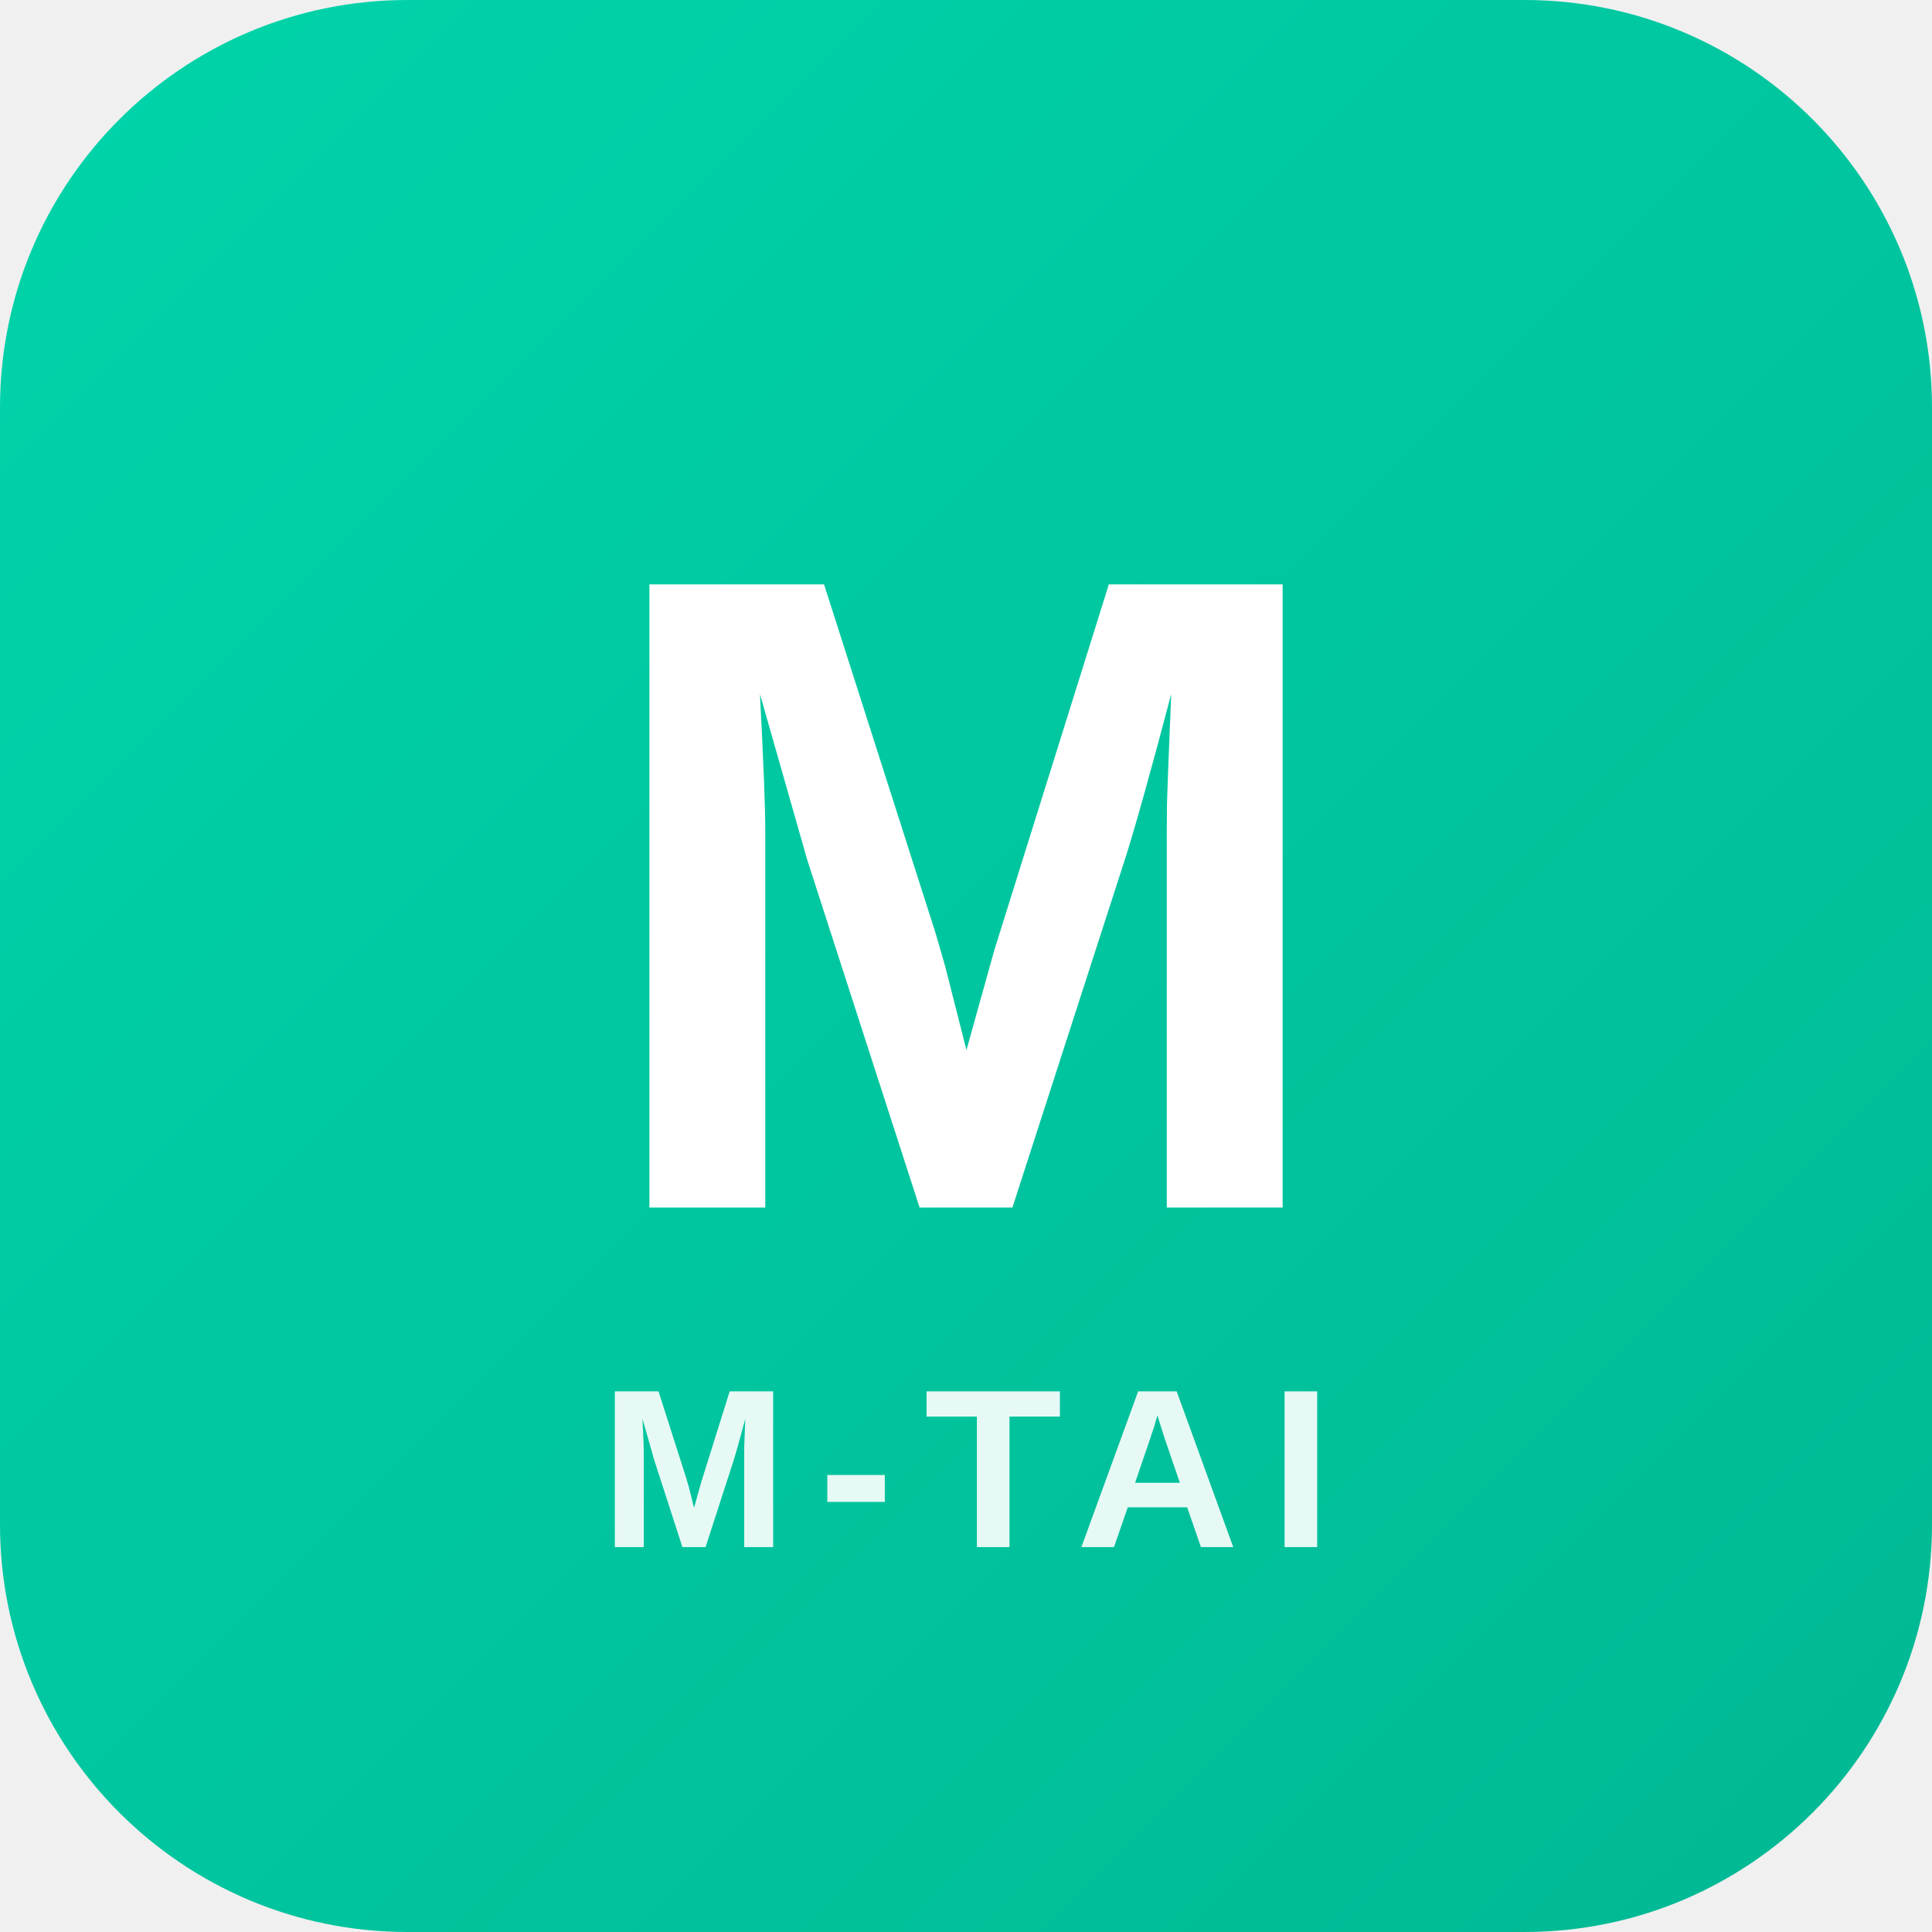
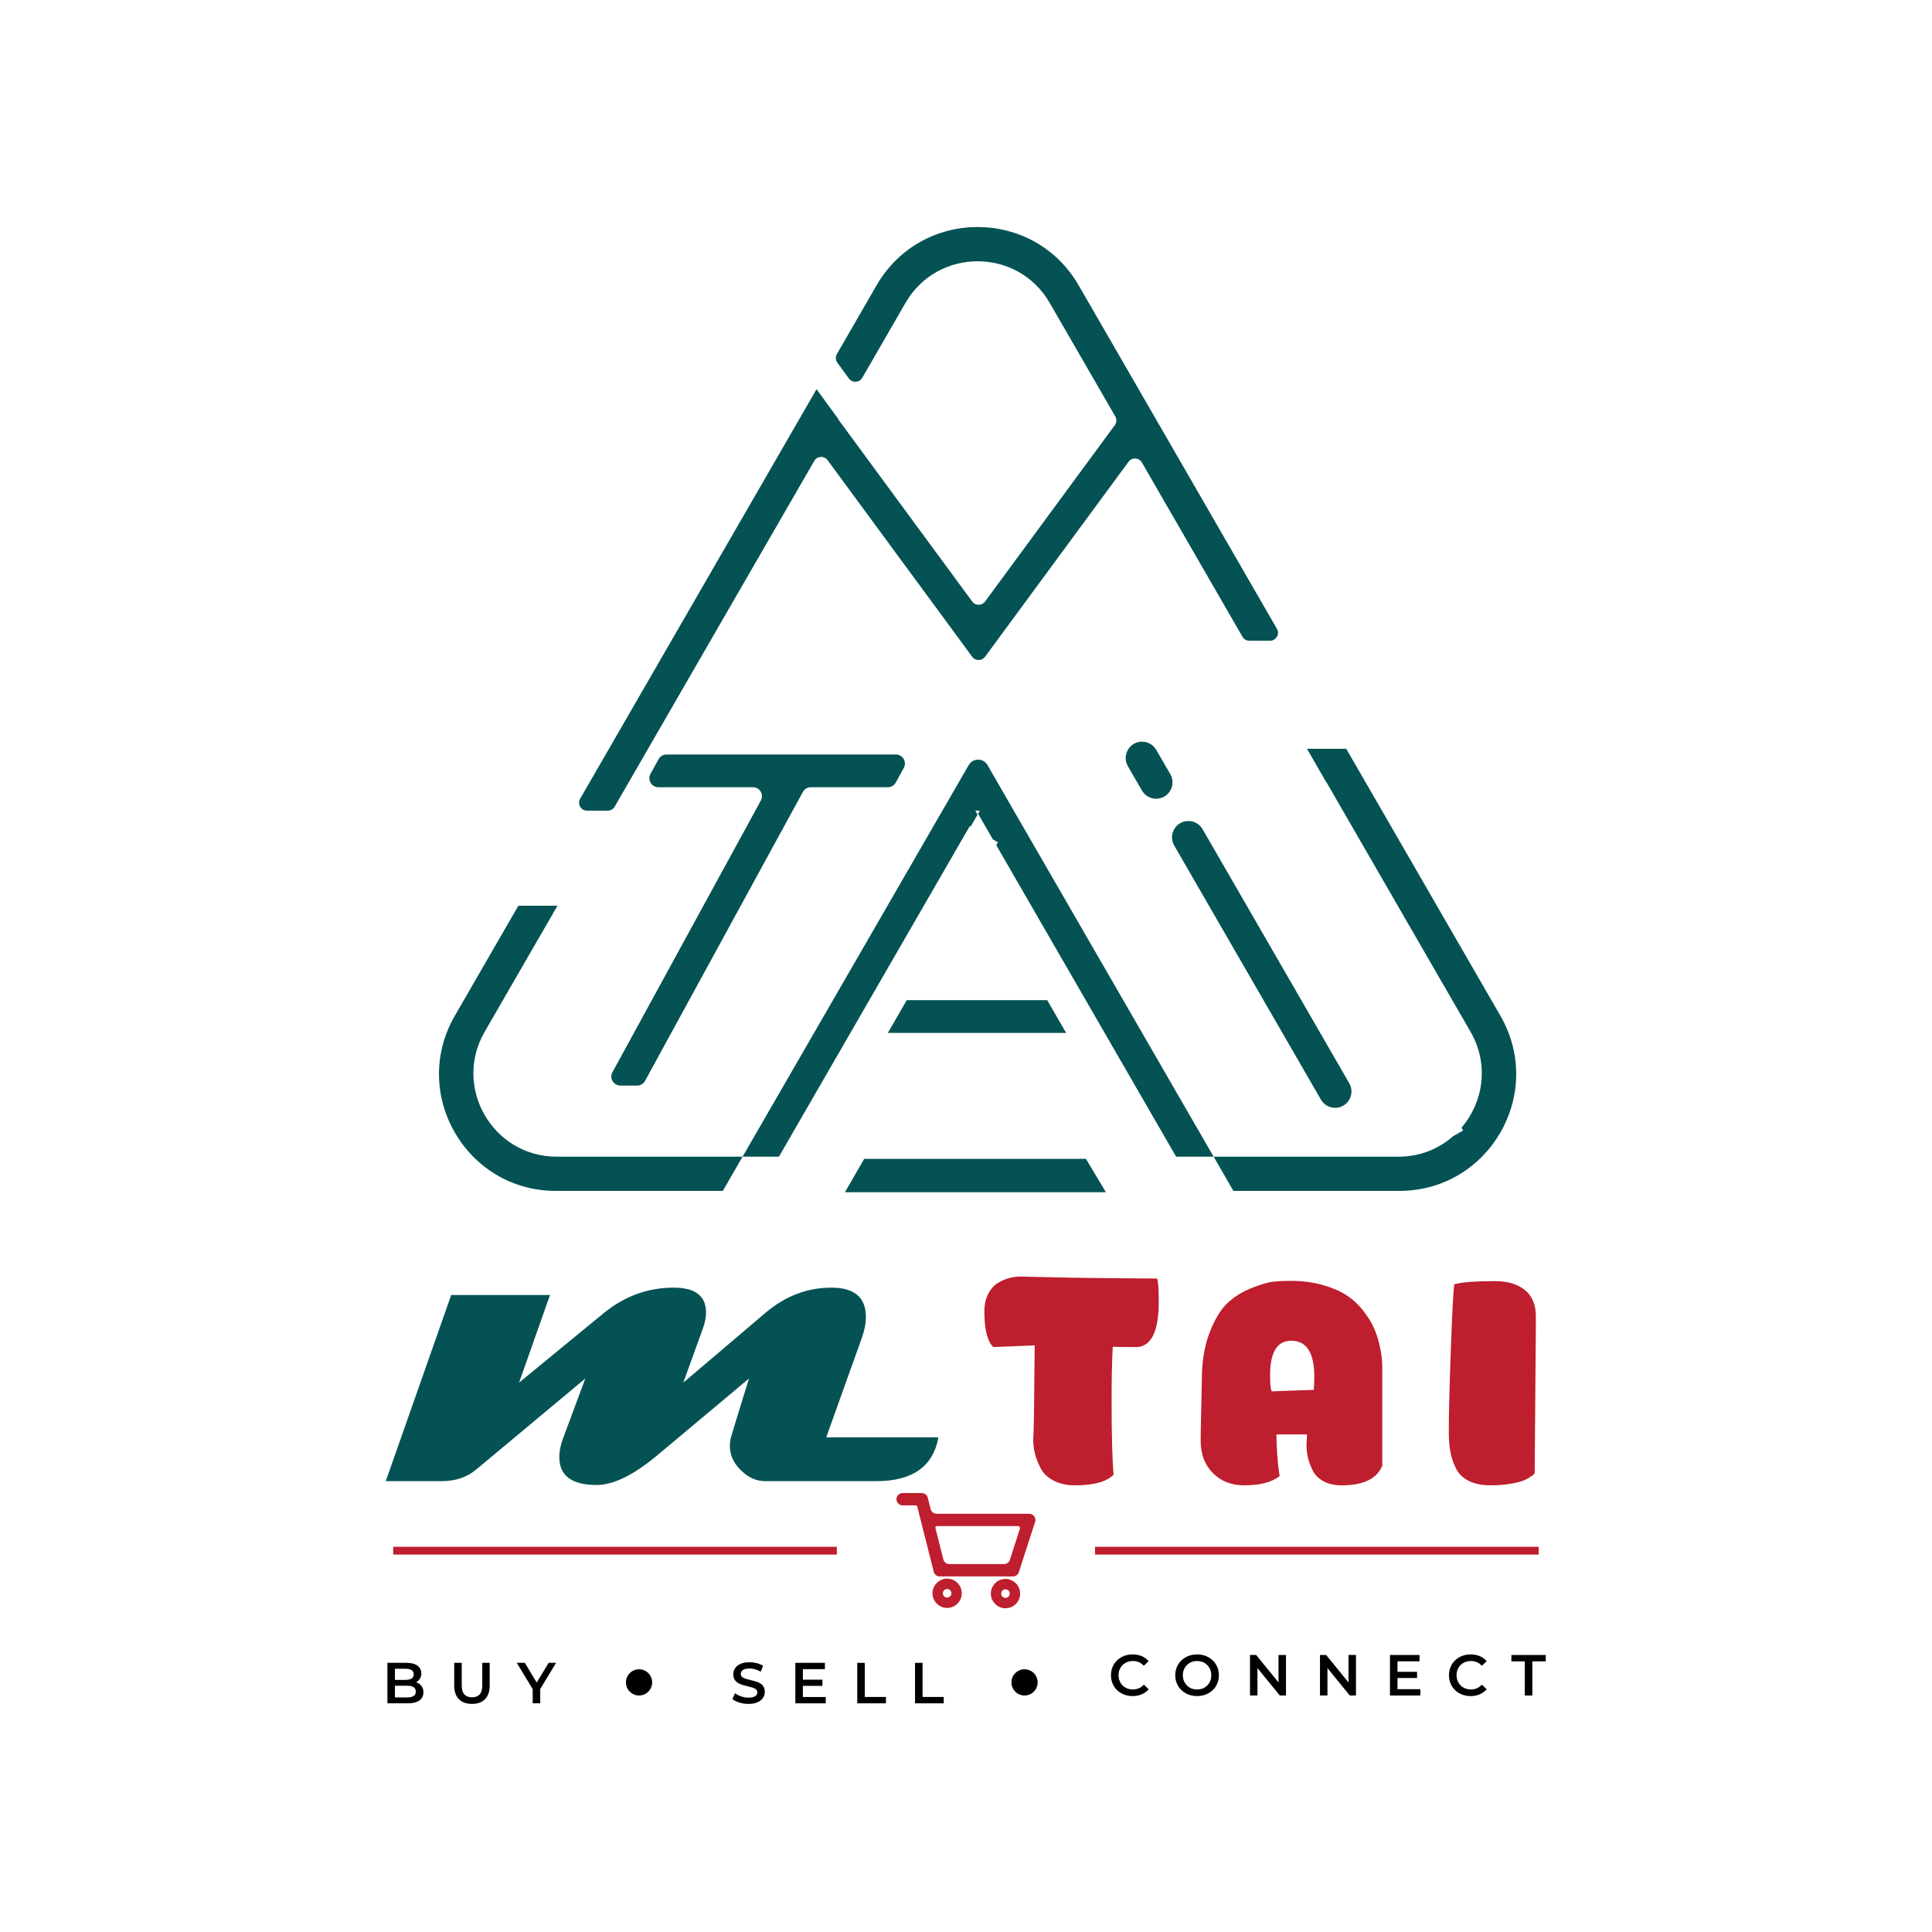
- <svg xmlns="http://www.w3.org/2000/svg" width="512" height="512" viewBox="0 0 512 512">
-   <defs>
-     <linearGradient id="bg" x1="0%" y1="0%" x2="100%" y2="100%">
-       <stop offset="0%" style="stop-color:#00D4AA" />
-       <stop offset="100%" style="stop-color:#00b894" />
-     </linearGradient>
-   </defs>
-   <rect width="512" height="512" rx="108" fill="url(#bg)" />
-   <text x="256" y="320" font-family="-apple-system, BlinkMacSystemFont, Arial, sans-serif" font-size="240" font-weight="800" fill="white" text-anchor="middle" letter-spacing="-10">M</text>
-   <text x="256" y="410" font-family="-apple-system, BlinkMacSystemFont, Arial, sans-serif" font-size="60" font-weight="600" fill="rgba(255,255,255,0.9)" text-anchor="middle" letter-spacing="8">M-TAI</text>
+ <svg xmlns="http://www.w3.org/2000/svg" viewBox="0 0 512 512" width="512" height="512">
+   <rect width="512" height="512" fill="#FFFFFF" />
+   <g transform="translate(-207.356,-202.763) scale(0.30625)">
+     <style type="text/css">
+ 	.st0{fill:#094F4F;}
+ 	.st1{fill:#055254;}
+ 	.st2{fill:#BE1E2D;}
+ </style>
+     <path class="st0" d="M-2139.72,163.56h-2369.44c-272.45,0-493.28,220.98-493.28,493.44v2369.43  c0,272.45,220.83,493.28,493.28,493.28h2369.44c272.45,0,493.28-220.83,493.28-493.28V656.99  C-1646.44,384.54-1867.27,163.56-2139.72,163.56z M-2748.61,1867.9h-62.62l-32.07-55.59h62.61L-2748.61,1867.9z M-2982.27,2022.45  c9.47,0,18.33,5.04,23.06,13.29l23.06,39.86l158.06,273.83l30.7,53.15l26.42,45.82c10.23,17.72-2.6,39.71-23.06,39.71  c-9.47,0-18.17-5.04-22.91-13.29l-41.84-72.24l-30.7-53.15l-158.06-273.83l-7.64-13.29  C-3015.56,2044.6-3002.73,2022.45-2982.27,2022.45z M-3034.5,1986.26c-9.62,0-18.33-5.04-23.06-13.29l-22.91-39.4  c-10.08-17.87,2.6-39.86,23.06-39.86c9.47,0,18.33,5.04,23.06,13.29l22.75,39.4C-3001.36,1964.27-3014.19,1986.26-3034.5,1986.26z   M-3969.6,1986.26l58.95-102.17l89.04-154.25l235.49-407.76l0.31-0.61l15.73,21.53l19.7,26.88l-0.31,0.46l93.77,127.52l123.85,168.3  c5.19,7.03,15.73,7.03,20.92,0l21.84-29.93l188.76-256.42c2.9-4.12,3.21-9.77,0.61-14.2l-106.29-184.33  c-52.08-90.1-182.19-90.1-234.27,0l-14.81,25.81l0.15,0.31l-32.83,56.81l-0.15-0.31l-22.45,38.94c-4.73,8.25-16.19,8.71-21.84,1.22  l-12.22-16.8l-6.41-8.86c-3.05-4.12-3.36-9.77-0.76-14.2l31.92-55.29l31.77,54.98l32.83-56.81l-31.77-54.98  c73.31-125.54,255.04-125.23,327.74,0.76l99.27,171.81l222.66,385.62c5.04,8.71-1.22,19.55-11.3,19.55h-33.45  c-4.58,0-8.86-2.44-11.15-6.57l-163.26-282.84c-4.73-8.09-16.19-8.71-21.84-1.07l-178.07,241.91l-32.22,43.98l-0.46,0.61  l-22.14,29.93c-2.44,3.36-6.26,5.35-10.38,5.35c-4.12,0-8.09-1.99-10.54-5.35l-22.45-30.54l-212.28-288.49  c-5.5-7.64-16.95-7.03-21.69,1.07l-168.6,292l-89.03,154.25l-66.43,115.15c-2.29,3.97-6.57,6.41-11.15,6.41h-33.45  C-3968.38,2005.65-3974.64,1994.81-3969.6,1986.26z M-3689.21,1967.63h-153.48c-11.15,0-18.17-11.91-12.83-21.53l12.98-23.98  c2.6-4.58,7.48-7.64,12.83-7.64h372.63c11.15,0,18.17,11.91,12.83,21.69l-12.98,23.98c-2.6,4.73-7.64,7.48-12.98,7.48h-125.08  c-5.35,0-10.38,3.05-12.83,7.79l-184.64,337.97l-29.02,53.15l-42.61,77.89c-2.6,4.73-7.48,7.64-12.83,7.64h-27.18  c-11.15,0-18.33-11.91-12.98-21.69l34.97-63.84l29.02-53.15l177-324.07C-3671.03,1979.54-3678.06,1967.63-3689.21,1967.63z   M-4001.52,2055.13h60.78l-32.07,55.59h-60.78L-4001.52,2055.13z M-3587.34,2568.57l-31.31,54.21l-0.46,0.76h-60.78l0.46-0.76  l31.31-54.21l0.31-0.61h60.78L-3587.34,2568.57z M-3539.85,2625.23l31.31-54.22h359.96l32.53,54.22H-3539.85z M-3470.21,2366.53  l30.7-53.15h228.16l30.7,53.15H-3470.21z M-3033.43,2623.1l-32.07-55.59h62.61l32.07,55.59H-3033.43z M-2639.72,2623.1h-269.4  l-32.07-55.59h-60.93l-235.34-407.45l-56.66-98.35l2.75-4.58l-8.09-4.73h-0.15l-23.98-41.69l2.9-5.04h-7.48l3.67,6.41l-11.15,19.4  l-1.38-0.76l-18.78,32.53l-55.9,96.82l-235.34,407.45H-3706l-32.07,55.59h-271.08c-145.85,0-237.02-157.91-164.02-284.36  l103.09-178.68h63.53l-118.21,204.64c-52.08,90.1,13.13,202.81,117.14,202.81H-3706l235.34-407.45l85.37-147.98l3.67-6.41  l26.73-46.27l0.76-1.37l15.27-26.42c6.87-11.61,23.67-11.61,30.54,0l15.12,26.42l27.49,47.65l89.19,154.4l235.34,407.45h299.94  c34.82,0,65.36-12.68,88.58-32.99c0-0.15,0-0.15,0.15-0.15c0,0,0,0,0.15-0.15l16.04-9.16l-2.6-4.58  c35.28-41.08,45.51-102.32,14.66-155.77l-118.05-204.64l-89.19-154.4l-27.49-47.65h-0.31l-30.39-52.69h63.68l30.39,52.69  l27.64,47.65l89.04,154.4l103.24,178.68C-2402.7,2465.18-2493.87,2623.1-2639.72,2623.1z" />
+     <g>
+       <path class="st1" d="M1489.14,1905.88c-4.58,25.27-22.5,37.9-53.77,37.9h-96.17c-7.58,0-14.57-3.12-20.96-9.36   c-6.4-6.24-9.59-13.3-9.59-21.2c0-2.52,0.31-4.97,0.95-7.34c3.47-11.68,8.68-28.66,15.63-50.93l-80.06,67.04   c-20.22,16.74-37.51,25.11-51.88,25.11c-21.48,0-32.21-8.05-32.21-24.16c0-5.21,1.18-10.9,3.55-17.05l18.95-50.93l-94.28,78.64   c-8.05,6.79-18.08,10.19-30.08,10.19h-48.32l56.61-161.07h85.51l-26.77,75.8l72.72-59.69c18.16-15,38.53-22.5,61.11-22.5   c18.63,0,27.95,7.19,27.95,21.56c0,4.11-0.87,8.61-2.61,13.5l-17.05,47.14l70.83-60.17c17.21-14.69,36.32-22.03,57.32-22.03   c19.9,0,29.85,8.45,29.85,25.35c0,5.69-1.27,12-3.79,18.95l-30.56,85.27H1489.14z" />
+       <g>
+         <path class="st1" d="M1832.39,1620.73c-5.04,0-9.7-2.69-12.24-7.08l-22.25-38.5l-16.36-28.34l-84.28-145.96l-4.08-7.08    c-5.47-9.43,1.35-21.25,12.24-21.25h0.04c5.04,0,9.74,2.7,12.24,7.08l12.28,21.25l84.28,145.96l16.36,28.34l14.05,24.37    C1850.1,1608.95,1843.28,1620.73,1832.39,1620.73z" />
+         <path class="st1" d="M1677.53,1353.26c-5.08,0-9.74-2.7-12.28-7.08l-12.17-21.06c-5.43-9.47,1.39-21.25,12.28-21.25    c5.04,0,9.74,2.7,12.24,7.08l12.21,21.06C1695.25,1341.48,1688.43,1353.26,1677.53,1353.26z" />
+         <path class="st1" d="M1459.19,1326.54l-6.97,12.74c-1.39,2.5-4,4.04-6.85,4.04h-66.72c-2.85,0-5.47,1.58-6.81,4.08l-98.41,180.15    l-15.48,28.34l-22.68,41.54c-1.39,2.5-4,4.04-6.85,4.04h-14.52c-5.93,0-9.7-6.35-6.85-11.55l18.6-34.04l15.48-28.34l94.33-172.68    c2.85-5.2-0.89-11.55-6.81-11.55h-81.82c-5.93,0-9.7-6.35-6.85-11.55l6.97-12.71c1.35-2.5,3.97-4.08,6.81-4.08h198.59    C1458.27,1314.99,1462,1321.35,1459.19,1326.54z" />
+         <polygon class="st1" points="1599.65,1555.9 1445.37,1555.9 1461.73,1527.56 1583.28,1527.56   " />
+         <path class="st1" d="M1727.28,1663.01h-32.46l-125.4-217.19l-30.22-52.36l1.42-2.5l-4.31-2.5h-0.04l-12.82-22.22l1.54-2.66h-3.97    l2,3.43l-5.97,10.32l-0.77-0.42l-10.01,17.33l-29.76,51.59l-125.4,217.19h-31.46l125.44-217.19l45.47-78.81l2-3.43l14.25-24.64    l0.42-0.77l8.12-14.05c3.62-6.24,12.63-6.24,16.25,0l8.08,14.01l14.67,25.45l47.51,82.24L1727.28,1663.01z" />
+         <path class="st1" d="M1776.06,1216.55h-17.83c-2.46,0-4.77-1.31-6.01-3.47l-87.01-150.77c-2.5-4.31-8.62-4.66-11.59-0.62    l-94.91,128.98l-17.21,23.41l-0.23,0.31l-11.78,16.02c-1.31,1.77-3.39,2.81-5.58,2.81s-4.27-1.04-5.58-2.81l-11.97-16.32    l-113.12-153.77c-2.96-4.04-9.09-3.7-11.55,0.62l-89.86,155.62l-47.47,82.24l-35.38,61.33c-1.23,2.16-3.5,3.47-6.01,3.47h-17.83    c-5.35,0-8.66-5.78-6.01-10.4l31.42-54.4l47.47-82.24L1383.5,999.2l0.19-0.31l8.36,11.44l10.51,14.4l-0.12,0.23l49.97,67.96    l65.95,89.67c2.77,3.77,8.39,3.77,11.17,0l11.67-15.9l100.57-136.68c1.62-2.23,1.77-5.2,0.39-7.58l-56.71-98.22    c-27.72-48.05-97.1-48.05-124.82,0l-37.38,64.76c-2.5,4.35-8.62,4.66-11.59,0.62l-6.51-8.89l-3.46-4.74    c-1.62-2.23-1.77-5.2-0.39-7.55l34.27-59.37c38.89-67.34,136.06-67.34,174.95,0l52.86,91.56l118.66,205.56    C1784.72,1210.77,1781.37,1216.55,1776.06,1216.55z" />
+         <path class="st1" d="M1887.95,1692.62h-143.57l-17.09-29.61h159.86c18.6,0,34.84-6.74,47.24-17.6c0.04-0.04,0.04-0.04,0.08-0.08    c0.04,0,0.04,0,0.08-0.04l8.59-4.93l-1.39-2.39c18.79-21.91,24.26-54.59,7.82-83.09l-62.99-109.07l-47.47-82.24l-14.67-25.45    h-0.19l-16.17-28.07h33.96l16.21,28.07l14.71,25.45l47.47,82.24l55.02,95.29C2014.31,1608.45,1965.68,1692.62,1887.95,1692.62z" />
+         <path class="st1" d="M1319.66,1663.01l-17.09,29.61h-144.46c-77.73,0-126.36-84.16-87.48-151.5l55.02-95.29h33.84l-62.99,109.07    c-27.76,48.05,6.93,108.11,62.41,108.11H1319.66z" />
+         <polygon class="st1" points="1634.07,1693.77 1408.22,1693.77 1424.89,1664.89 1616.78,1664.89   " />
+       </g>
+     </g>
+     <g>
+       <g>
+         <path class="st2" d="M1678.28,1768.45c1,1.84,1.5,8.6,1.5,20.27c0,25.03-6.17,38.04-18.52,39.04c-6.84,0-13.93-0.08-21.27-0.25    c-0.67,12.01-1,27.36-1,46.05c0,30.37,0.58,51.89,1.75,64.57c-6.01,6.17-17.1,9.26-33.28,9.26c-7.18,0-13.35-1.33-18.52-4    c-5.17-2.67-8.93-6.21-11.26-10.64c-2.34-4.42-4-8.63-5-12.64c-1-4-1.5-8.09-1.5-12.26c0-0.83,0.04-1.83,0.13-3    c0.08-1.17,0.16-3.25,0.25-6.26c0.08-3,0.16-7.01,0.25-12.01c0.08-5.01,0.16-12.76,0.25-23.27c0.08-10.51,0.21-22.86,0.38-37.04    l-35.79,1.5c-5.17-5.01-7.76-15.27-7.76-30.78c0-5.84,1.09-10.89,3.25-15.14c2.17-4.25,4.96-7.42,8.38-9.51    c3.42-2.08,6.8-3.54,10.13-4.38c3.34-0.83,6.76-1.25,10.26-1.25l7.76,0.25c5.01,0.17,16.77,0.42,35.29,0.75    C1622.47,1768.04,1647.24,1768.29,1678.28,1768.45z" />
+         <path class="st2" d="M1753.85,1947.39c-11.18,0-20.27-3.54-27.28-10.64c-7.01-7.09-10.51-16.47-10.51-28.15    c0-3.67,0.16-12.8,0.5-27.4c0.33-14.6,0.5-22.9,0.5-24.9c0-15.68,2.21-29.28,6.63-40.79c4.42-11.51,9.51-20.02,15.27-25.53    c5.76-5.51,12.68-9.89,20.77-13.14c8.09-3.25,14.47-5.13,19.15-5.63c4.67-0.5,9.59-0.75,14.77-0.75c10.34,0,19.73,1.21,28.15,3.63    c8.42,2.42,15.35,5.42,20.77,9.01c5.42,3.59,10.13,7.97,14.14,13.14c4,5.17,7.05,10.05,9.13,14.64c2.08,4.59,3.71,9.47,4.88,14.64    c1.17,5.17,1.88,9.22,2.13,12.14c0.25,2.92,0.38,5.63,0.38,8.13v84.59c-4.67,11.35-16.35,17.02-35.04,17.02    c-6.34,0-11.68-1.21-16.02-3.63c-4.34-2.42-7.47-5.63-9.38-9.63c-1.92-4-3.25-7.76-4-11.26c-0.75-3.5-1.13-7.17-1.13-11.01    l0.5-8.51h-26.53c0,5,0.21,10.51,0.63,16.52c0.42,6.01,0.88,10.76,1.38,14.27l0.75,5.25    C1777.71,1944.72,1767.53,1947.39,1753.85,1947.39z M1813.92,1864.8c0.33-3,0.5-6.76,0.5-11.26c0-20.85-6.68-31.28-20.02-31.28    c-12.18,0-18.27,10.01-18.27,30.03c0,7.85,0.5,12.43,1.5,13.77L1813.92,1864.8z" />
+         <path class="st2" d="M1935.54,1773.46c6.01-1.83,17.77-2.75,35.29-2.75c11.01,0,19.65,2.59,25.9,7.76    c6.26,5.17,9.38,12.68,9.38,22.52v7.51l-1,128.38c-0.17,0.34-0.46,0.71-0.87,1.13c-0.42,0.42-1.59,1.25-3.5,2.5    c-1.92,1.25-4.17,2.34-6.76,3.25c-2.59,0.92-6.26,1.75-11.01,2.5c-4.75,0.75-10.05,1.13-15.89,1.13c-7.51,0-13.81-1.25-18.89-3.75    c-5.09-2.5-8.8-6.09-11.14-10.76c-2.34-4.67-3.96-9.47-4.88-14.39c-0.92-4.92-1.38-10.64-1.38-17.14    c0-15.35,0.58-39.12,1.75-71.32C1933.7,1797.82,1934.7,1778.96,1935.54,1773.46z" />
+       </g>
+       <g>
+         <circle cx="1230.07" cy="2117.92" r="11.34" />
+         <circle cx="1563.66" cy="2117.92" r="11.34" />
+         <g>
+           <g>
+             <path d="M1012.33,2136.04V2101h16.42c4.2,0,7.41,0.83,9.61,2.48c2.2,1.65,3.3,3.86,3.3,6.63c0,1.87-0.43,3.46-1.3,4.78      c-0.87,1.32-2.03,2.34-3.48,3.05c-1.45,0.72-3.03,1.08-4.73,1.08l0.9-1.8c1.97,0,3.74,0.36,5.31,1.08      c1.57,0.72,2.81,1.76,3.73,3.13c0.92,1.37,1.38,3.07,1.38,5.1c0,3-1.15,5.34-3.46,7.01s-5.72,2.5-10.26,2.5H1012.33z       M1018.83,2130.93h10.51c2.43,0,4.3-0.4,5.61-1.2c1.3-0.8,1.95-2.08,1.95-3.85c0-1.73-0.65-3.01-1.95-3.83      c-1.3-0.82-3.17-1.23-5.61-1.23h-11.01v-5.06h9.71c2.27,0,4.01-0.4,5.23-1.2c1.22-0.8,1.83-2,1.83-3.6      c0-1.63-0.61-2.85-1.83-3.65c-1.22-0.8-2.96-1.2-5.23-1.2h-9.21V2130.93z" />
+             <path d="M1085.5,2136.54c-4.8,0-8.57-1.35-11.28-4.05c-2.72-2.7-4.08-6.61-4.08-11.71V2101h6.5v19.52c0,3.6,0.78,6.22,2.33,7.86      c1.55,1.63,3.74,2.45,6.58,2.45c2.83,0,5.02-0.82,6.56-2.45c1.53-1.64,2.3-4.26,2.3-7.86V2101h6.41v19.77      c0,5.1-1.36,9.01-4.08,11.71C1094.02,2135.19,1090.27,2136.54,1085.5,2136.54z" />
+             <path d="M1138.05,2136.04v-13.86l1.45,4l-15.22-25.18h6.96l12.21,20.27h-3.9l12.31-20.27h6.41l-15.22,25.18l1.5-4v13.86H1138.05      z" />
+           </g>
+         </g>
+         <g>
+           <path d="M1324.69,2136.54c-2.74,0-5.36-0.39-7.86-1.18c-2.5-0.78-4.49-1.79-5.96-3.03l2.25-5.06c1.4,1.1,3.14,2.02,5.21,2.75     c2.07,0.74,4.19,1.1,6.36,1.1c1.83,0,3.32-0.2,4.46-0.6c1.13-0.4,1.97-0.94,2.5-1.63c0.53-0.68,0.8-1.46,0.8-2.33     c0-1.07-0.38-1.93-1.15-2.58c-0.77-0.65-1.76-1.17-2.98-1.55c-1.22-0.38-2.57-0.74-4.05-1.08c-1.49-0.33-2.97-0.73-4.46-1.17     c-1.49-0.45-2.84-1.03-4.05-1.75c-1.22-0.72-2.21-1.68-2.98-2.88c-0.77-1.2-1.15-2.74-1.15-4.61c0-1.9,0.51-3.65,1.53-5.23     c1.02-1.58,2.57-2.85,4.65-3.8c2.08-0.95,4.73-1.43,7.93-1.43c2.1,0,4.19,0.27,6.26,0.8c2.07,0.53,3.87,1.3,5.41,2.3l-2.05,5.06     c-1.57-0.93-3.19-1.63-4.86-2.08c-1.67-0.45-3.27-0.68-4.8-0.68c-1.8,0-3.26,0.22-4.38,0.65c-1.12,0.43-1.94,1-2.45,1.7     c-0.52,0.7-0.77,1.5-0.77,2.4c0,1.07,0.37,1.93,1.13,2.58c0.75,0.65,1.73,1.16,2.95,1.53c1.22,0.37,2.58,0.73,4.08,1.08     c1.5,0.35,2.99,0.74,4.48,1.18c1.49,0.43,2.84,1,4.06,1.7c1.22,0.7,2.2,1.65,2.95,2.85c0.75,1.2,1.13,2.72,1.13,4.55     c0,1.87-0.51,3.6-1.53,5.18c-1.02,1.58-2.58,2.85-4.68,3.8C1330.54,2136.06,1327.89,2136.54,1324.69,2136.54z" />
+           <path d="M1371.84,2130.58h19.77v5.46h-26.28V2101h25.58v5.46h-19.07V2130.58z M1371.34,2115.57h17.42v5.36h-17.42V2115.57z" />
+           <path d="M1418.89,2136.04V2101h6.51v29.53h18.32v5.51H1418.89z" />
+           <path d="M1468.89,2136.04V2101h6.51v29.53h18.32v5.51H1468.89z" />
+         </g>
+         <g>
+           <path d="M1657.16,2129.76c-2.67,0-5.15-0.44-7.43-1.33s-4.27-2.14-5.96-3.75c-1.69-1.62-2.99-3.53-3.93-5.73     c-0.93-2.2-1.4-4.6-1.4-7.21c0-2.6,0.47-5.01,1.4-7.21c0.93-2.2,2.25-4.11,3.95-5.73c1.7-1.62,3.69-2.87,5.96-3.75     c2.27-0.88,4.76-1.33,7.46-1.33c2.87,0,5.49,0.49,7.86,1.48c2.37,0.99,4.37,2.45,6.01,4.38l-4.2,3.95     c-1.27-1.37-2.69-2.39-4.25-3.08c-1.57-0.68-3.27-1.03-5.11-1.03s-3.51,0.3-5.03,0.9c-1.52,0.6-2.83,1.45-3.95,2.55     c-1.12,1.1-1.99,2.4-2.6,3.9c-0.62,1.5-0.93,3.15-0.93,4.96c0,1.8,0.31,3.45,0.93,4.95c0.62,1.5,1.48,2.8,2.6,3.9     c1.12,1.1,2.44,1.95,3.95,2.55c1.52,0.6,3.2,0.9,5.03,0.9s3.54-0.34,5.11-1.03c1.57-0.68,2.99-1.73,4.25-3.13l4.2,4     c-1.64,1.9-3.64,3.35-6.01,4.36C1662.69,2129.26,1660.06,2129.76,1657.16,2129.76z" />
+           <path d="M1713.01,2129.76c-2.74,0-5.25-0.45-7.56-1.35c-2.3-0.9-4.31-2.16-6.01-3.78c-1.7-1.62-3.02-3.52-3.95-5.71     c-0.93-2.18-1.4-4.58-1.4-7.18c0-2.6,0.47-5,1.4-7.18c0.93-2.18,2.25-4.09,3.95-5.71c1.7-1.62,3.7-2.88,6.01-3.78     c2.3-0.9,4.81-1.35,7.51-1.35c2.74,0,5.25,0.45,7.53,1.35c2.28,0.9,4.28,2.16,5.98,3.78c1.7,1.62,3.02,3.52,3.95,5.71     c0.93,2.19,1.4,4.58,1.4,7.18c0,2.6-0.47,5-1.4,7.21c-0.93,2.2-2.25,4.11-3.95,5.71c-1.7,1.6-3.7,2.85-5.98,3.75     C1718.21,2129.31,1715.72,2129.76,1713.01,2129.76z M1712.96,2124.05c1.77,0,3.4-0.3,4.9-0.9c1.5-0.6,2.8-1.46,3.9-2.58     c1.1-1.12,1.96-2.42,2.58-3.9c0.62-1.49,0.92-3.13,0.92-4.93c0-1.8-0.31-3.45-0.92-4.93c-0.62-1.48-1.48-2.79-2.58-3.9     c-1.1-1.12-2.4-1.98-3.9-2.58c-1.5-0.6-3.14-0.9-4.9-0.9c-1.77,0-3.4,0.3-4.88,0.9c-1.49,0.6-2.79,1.46-3.9,2.58     c-1.12,1.12-1.99,2.42-2.6,3.9c-0.62,1.49-0.93,3.13-0.93,4.93c0,1.77,0.31,3.4,0.93,4.9c0.62,1.5,1.48,2.81,2.58,3.93     c1.1,1.12,2.4,1.98,3.9,2.58C1709.56,2123.75,1711.2,2124.05,1712.96,2124.05z" />
+           <path d="M1758.76,2129.26v-35.04h5.35l21.97,26.98h-2.65v-26.98h6.46v35.04h-5.36l-21.97-26.98h2.65v26.98H1758.76z" />
+           <path d="M1819.32,2129.26v-35.04h5.35l21.97,26.98H1844v-26.98h6.46v35.04h-5.36l-21.97-26.98h2.65v26.98H1819.32z" />
+           <path d="M1886.39,2123.8h19.77v5.46h-26.28v-35.04h25.58v5.46h-19.07V2123.8z M1885.89,2108.78h17.42v5.36h-17.42V2108.78z" />
+           <path d="M1949.66,2129.76c-2.67,0-5.15-0.44-7.43-1.33s-4.27-2.14-5.96-3.75c-1.69-1.62-2.99-3.53-3.93-5.73     c-0.93-2.2-1.4-4.6-1.4-7.21c0-2.6,0.47-5.01,1.4-7.21c0.93-2.2,2.25-4.11,3.95-5.73c1.7-1.62,3.69-2.87,5.96-3.75     c2.27-0.88,4.76-1.33,7.46-1.33c2.87,0,5.49,0.49,7.86,1.48c2.37,0.99,4.37,2.45,6.01,4.38l-4.2,3.95     c-1.27-1.37-2.69-2.39-4.25-3.08c-1.57-0.68-3.27-1.03-5.11-1.03s-3.51,0.3-5.03,0.9c-1.52,0.6-2.83,1.45-3.95,2.55     s-1.99,2.4-2.6,3.9c-0.62,1.5-0.93,3.15-0.93,4.96c0,1.8,0.31,3.45,0.93,4.95c0.62,1.5,1.48,2.8,2.6,3.9s2.44,1.95,3.95,2.55     c1.52,0.6,3.2,0.9,5.03,0.9s3.54-0.34,5.11-1.03c1.57-0.68,2.99-1.73,4.25-3.13l4.2,4c-1.64,1.9-3.64,3.35-6.01,4.36     C1955.2,2129.26,1952.56,2129.76,1949.66,2129.76z" />
+           <path d="M1996.56,2129.26v-29.53h-11.61v-5.51h29.73v5.51h-11.61v29.53H1996.56z" />
+         </g>
+       </g>
+       <g>
+         <g>
+           <path class="st2" d="M1487.54,1972c-2.43,0-4.55-1.65-5.15-4.01l-0.83-3.27l-1.65-6.6c-0.59-2.37-2.72-4.02-5.15-4.02h-16.63     c-3.46,0-6,3.26-5.15,6.62l0,0c0.6,2.36,2.72,4.01,5.15,4.01h11.17c0.76,0,1.42,0.52,1.6,1.25l1.5,6.03l2.69,10.67l8.32,32.88     l1.68,6.65c0.6,2.36,2.72,4.01,5.15,4.01h63.45c2.31,0,4.35-1.49,5.06-3.69l2.24-6.98l10.63-32.88l1.2-3.73     c1.1-3.43-1.46-6.94-5.06-6.94H1487.54z M1545.92,2015.54h-47.39c-2.43,0-4.56-1.65-5.15-4.02l-6.86-27.27     c-0.2-0.81,0.41-1.6,1.24-1.6h70.27c1.16,0,1.98,1.13,1.63,2.23l-8.68,26.96C1550.27,2014.06,1548.22,2015.54,1545.92,2015.54z" />
+           <path class="st2" d="M1497.58,2028.17c-0.31-0.04-0.62-0.04-0.92-0.04c-3.58,0-6.81,1.5-9.09,3.93     c-2.23,2.27-3.58,5.35-3.58,8.74c0,5.66,3.73,10.51,8.86,12.09v0.04c1.19,0.38,2.46,0.58,3.81,0.58c2.5,0,4.85-0.73,6.81-2.04     c3.54-2.23,5.85-6.16,5.85-10.66C1509.32,2034.14,1504.16,2028.63,1497.58,2028.17z M1496.66,2044.54c-2.04,0-3.7-1.66-3.7-3.73     c0-2.04,1.66-3.7,3.7-3.7s3.73,1.66,3.73,3.7C1500.39,2042.88,1498.7,2044.54,1496.66,2044.54z" />
+           <path class="st2" d="M1555.76,2031.79c-2.27-2.12-5.27-3.39-8.59-3.39c-0.54,0-1.08,0.04-1.58,0.12     c-6.28,0.77-11.09,6.12-11.09,12.59c0,3.66,1.58,6.97,4.08,9.24v0.04c2.27,2.12,5.28,3.39,8.59,3.39c0.54,0,1.04-0.04,1.54-0.12     c6.28-0.73,11.13-6.08,11.13-12.55C1559.84,2037.41,1558.26,2034.1,1555.76,2031.79z M1547.17,2044.81c-2.04,0-3.7-1.66-3.7-3.7     c0-2.08,1.66-3.73,3.7-3.73c2.04,0,3.7,1.66,3.7,3.73C1550.87,2043.15,1549.21,2044.81,1547.17,2044.81z" />
+         </g>
+         <rect x="1017.33" y="2000.58" class="st2" width="383.89" height="6.72" />
+         <rect x="1624.67" y="2000.58" class="st2" width="383.89" height="6.72" />
+       </g>
+     </g>
+   </g>
</svg>
